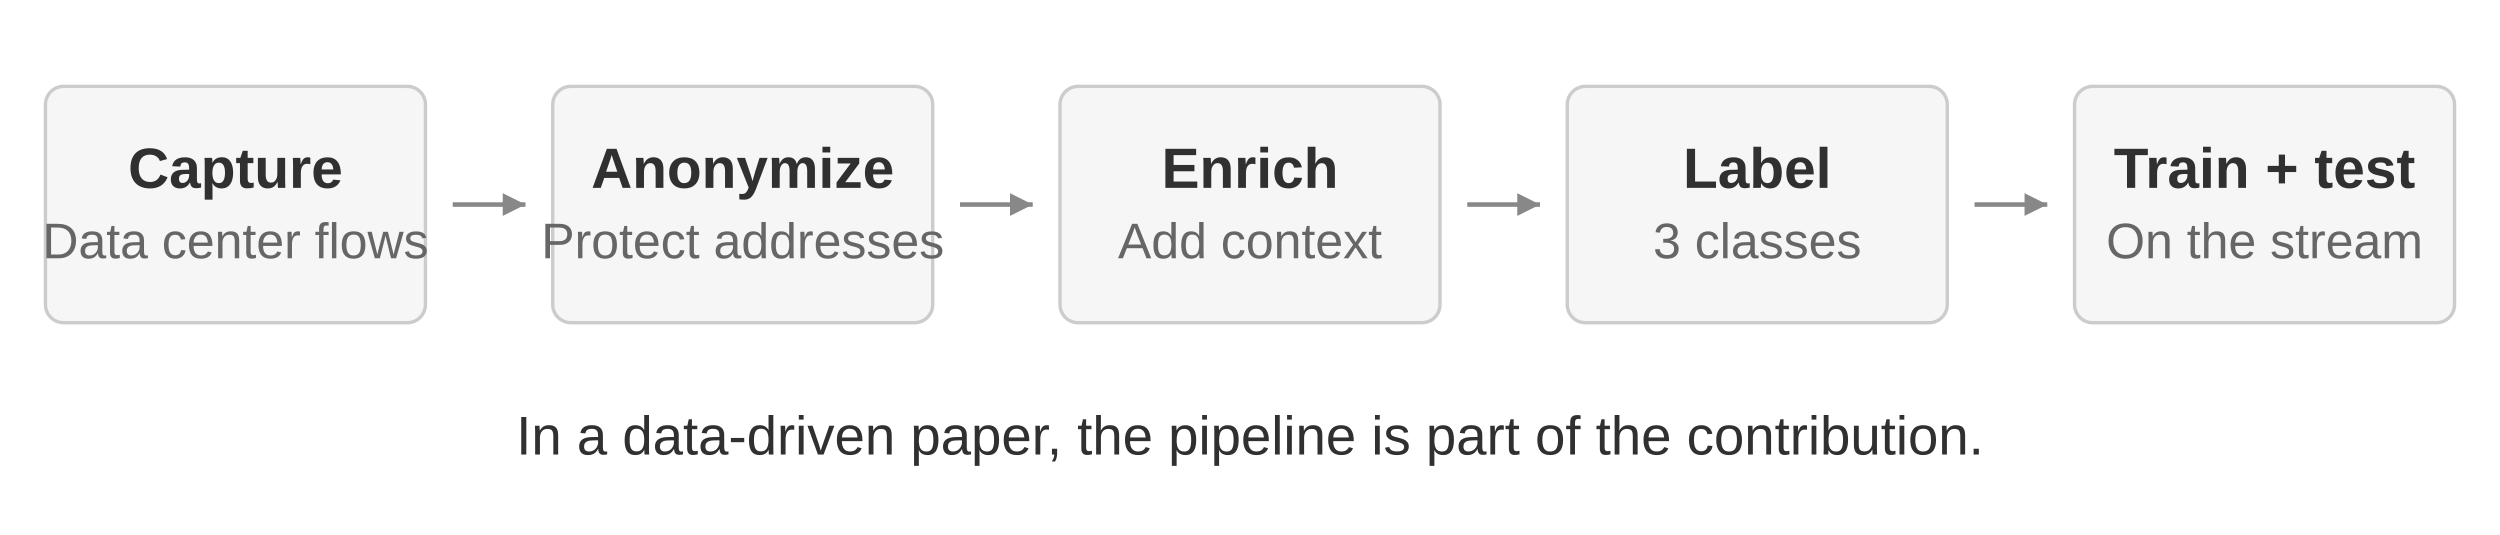
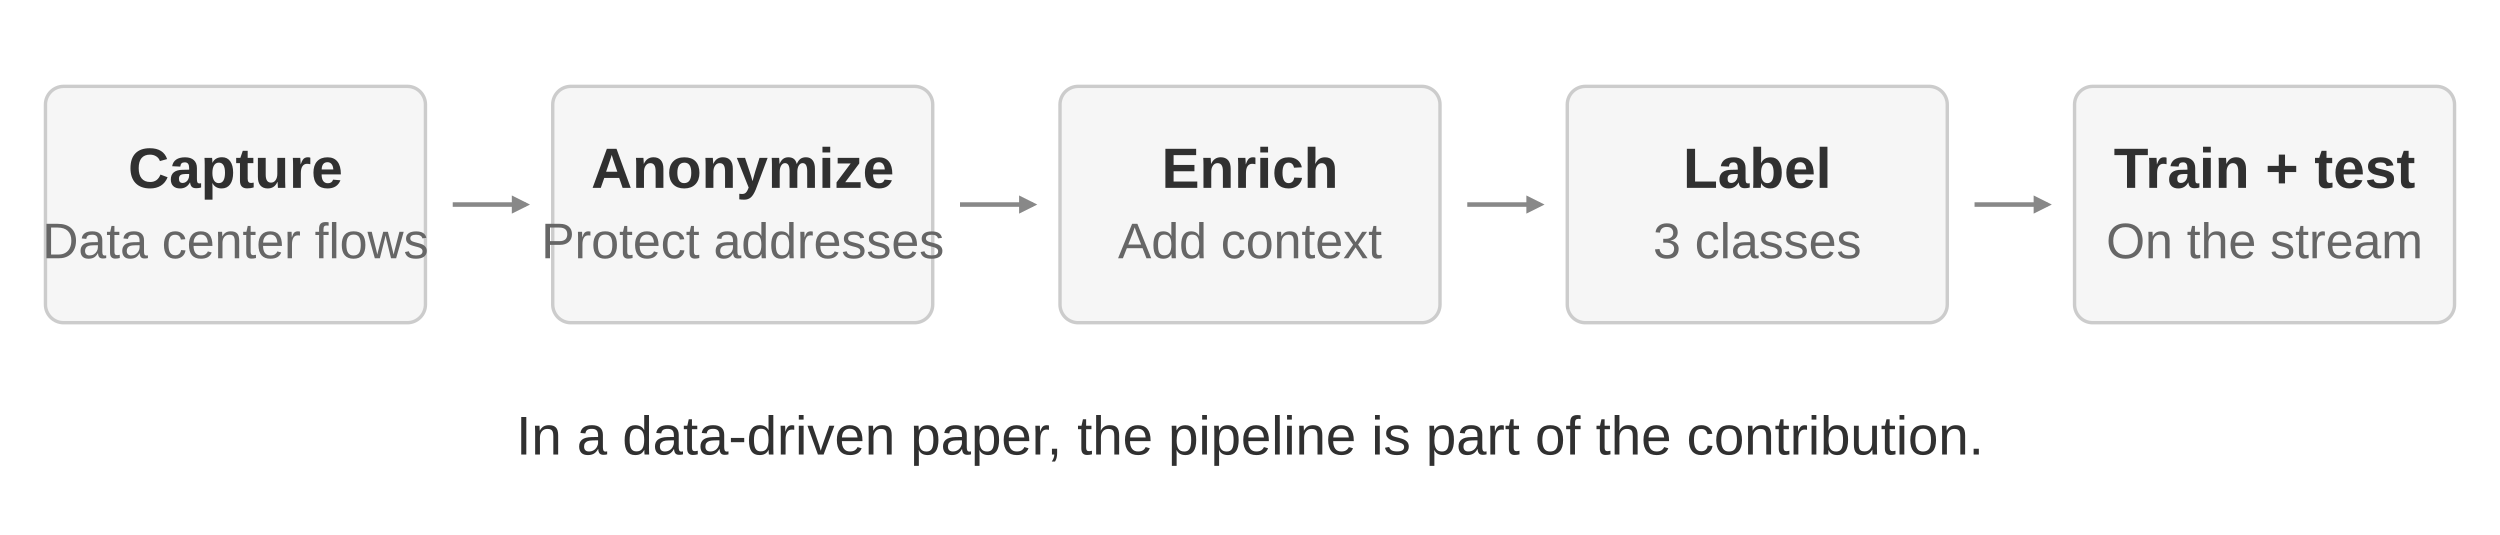
<svg xmlns="http://www.w3.org/2000/svg" width="1100" height="235" viewBox="0 0 1100 235" role="img" aria-label="In a data-driven paper, the pipeline is part of the contribution.">
  <defs>
-     <marker id="arrow" viewBox="0 0 8 8" markerUnits="userSpaceOnUse" markerWidth="10" markerHeight="10" refX="8" refY="4" orient="auto">
-       <path d="M0,0 L8,4 L0,8" fill="#888888" />
+     <marker id="arrow" viewBox="-1 -1 10 10" markerUnits="userSpaceOnUse" markerWidth="10" markerHeight="10" refX="6" refY="4" orient="auto">
+       <path d="M0,0 L8,4 L0,8 Z" fill="#888888" />
    </marker>
-     <marker id="arrow-grey" viewBox="0 0 8 8" markerUnits="userSpaceOnUse" markerWidth="10" markerHeight="10" refX="8" refY="4" orient="auto">
-       <path d="M0,0 L8,4 L0,8" fill="#888888" />
+     <marker id="arrow-grey" viewBox="-1 -1 10 10" markerUnits="userSpaceOnUse" markerWidth="10" markerHeight="10" refX="6" refY="4" orient="auto">
+       <path d="M0,0 L8,4 L0,8 Z" fill="#888888" />
    </marker>
  </defs>
  <g font-family="Arial, Liberation Sans, sans-serif">
    <rect x="20.0" y="38" width="167.2" height="104" rx="8" fill="#f6f6f6" stroke="#cccccc" stroke-width="1.5" />
    <text dominant-baseline="central" x="103.6" y="74.0" font-size="25" text-anchor="middle" fill="#303030" font-weight="700">Capture</text>
    <text dominant-baseline="central" x="103.6" y="106.0" font-size="22" text-anchor="middle" fill="#666666" font-weight="400">Data center flows</text>
    <path d="M199.2,90 L231.2,90" fill="none" stroke="#888888" stroke-width="2" marker-end="url(#arrow-grey)" />
    <rect x="243.2" y="38" width="167.2" height="104" rx="8" fill="#f6f6f6" stroke="#cccccc" stroke-width="1.5" />
    <text dominant-baseline="central" x="326.8" y="74.0" font-size="25" text-anchor="middle" fill="#303030" font-weight="700">Anonymize</text>
    <text dominant-baseline="central" x="326.8" y="106.0" font-size="22" text-anchor="middle" fill="#666666" font-weight="400">Protect addresses</text>
    <path d="M422.4,90 L454.4,90" fill="none" stroke="#888888" stroke-width="2" marker-end="url(#arrow-grey)" />
    <rect x="466.4" y="38" width="167.2" height="104" rx="8" fill="#f6f6f6" stroke="#cccccc" stroke-width="1.5" />
    <text dominant-baseline="central" x="550.0" y="74.0" font-size="25" text-anchor="middle" fill="#303030" font-weight="700">Enrich</text>
    <text dominant-baseline="central" x="550.0" y="106.0" font-size="22" text-anchor="middle" fill="#666666" font-weight="400">Add context</text>
    <path d="M645.6,90 L677.6,90" fill="none" stroke="#888888" stroke-width="2" marker-end="url(#arrow-grey)" />
    <rect x="689.6" y="38" width="167.2" height="104" rx="8" fill="#f6f6f6" stroke="#cccccc" stroke-width="1.5" />
    <text dominant-baseline="central" x="773.2" y="74.0" font-size="25" text-anchor="middle" fill="#303030" font-weight="700">Label</text>
    <text dominant-baseline="central" x="773.2" y="106.0" font-size="22" text-anchor="middle" fill="#666666" font-weight="400">3 classes</text>
    <path d="M868.8,90 L900.8,90" fill="none" stroke="#888888" stroke-width="2" marker-end="url(#arrow-grey)" />
    <rect x="912.8" y="38" width="167.2" height="104" rx="8" fill="#f6f6f6" stroke="#cccccc" stroke-width="1.5" />
    <text dominant-baseline="central" x="996.4" y="74.0" font-size="25" text-anchor="middle" fill="#303030" font-weight="700">Train + test</text>
    <text dominant-baseline="central" x="996.4" y="106.0" font-size="22" text-anchor="middle" fill="#666666" font-weight="400">On the stream</text>
    <text x="550" y="200" font-size="24" text-anchor="middle" fill="#303030" font-weight="400">In a data-driven paper, the pipeline is part of the contribution.</text>
  </g>
</svg>
